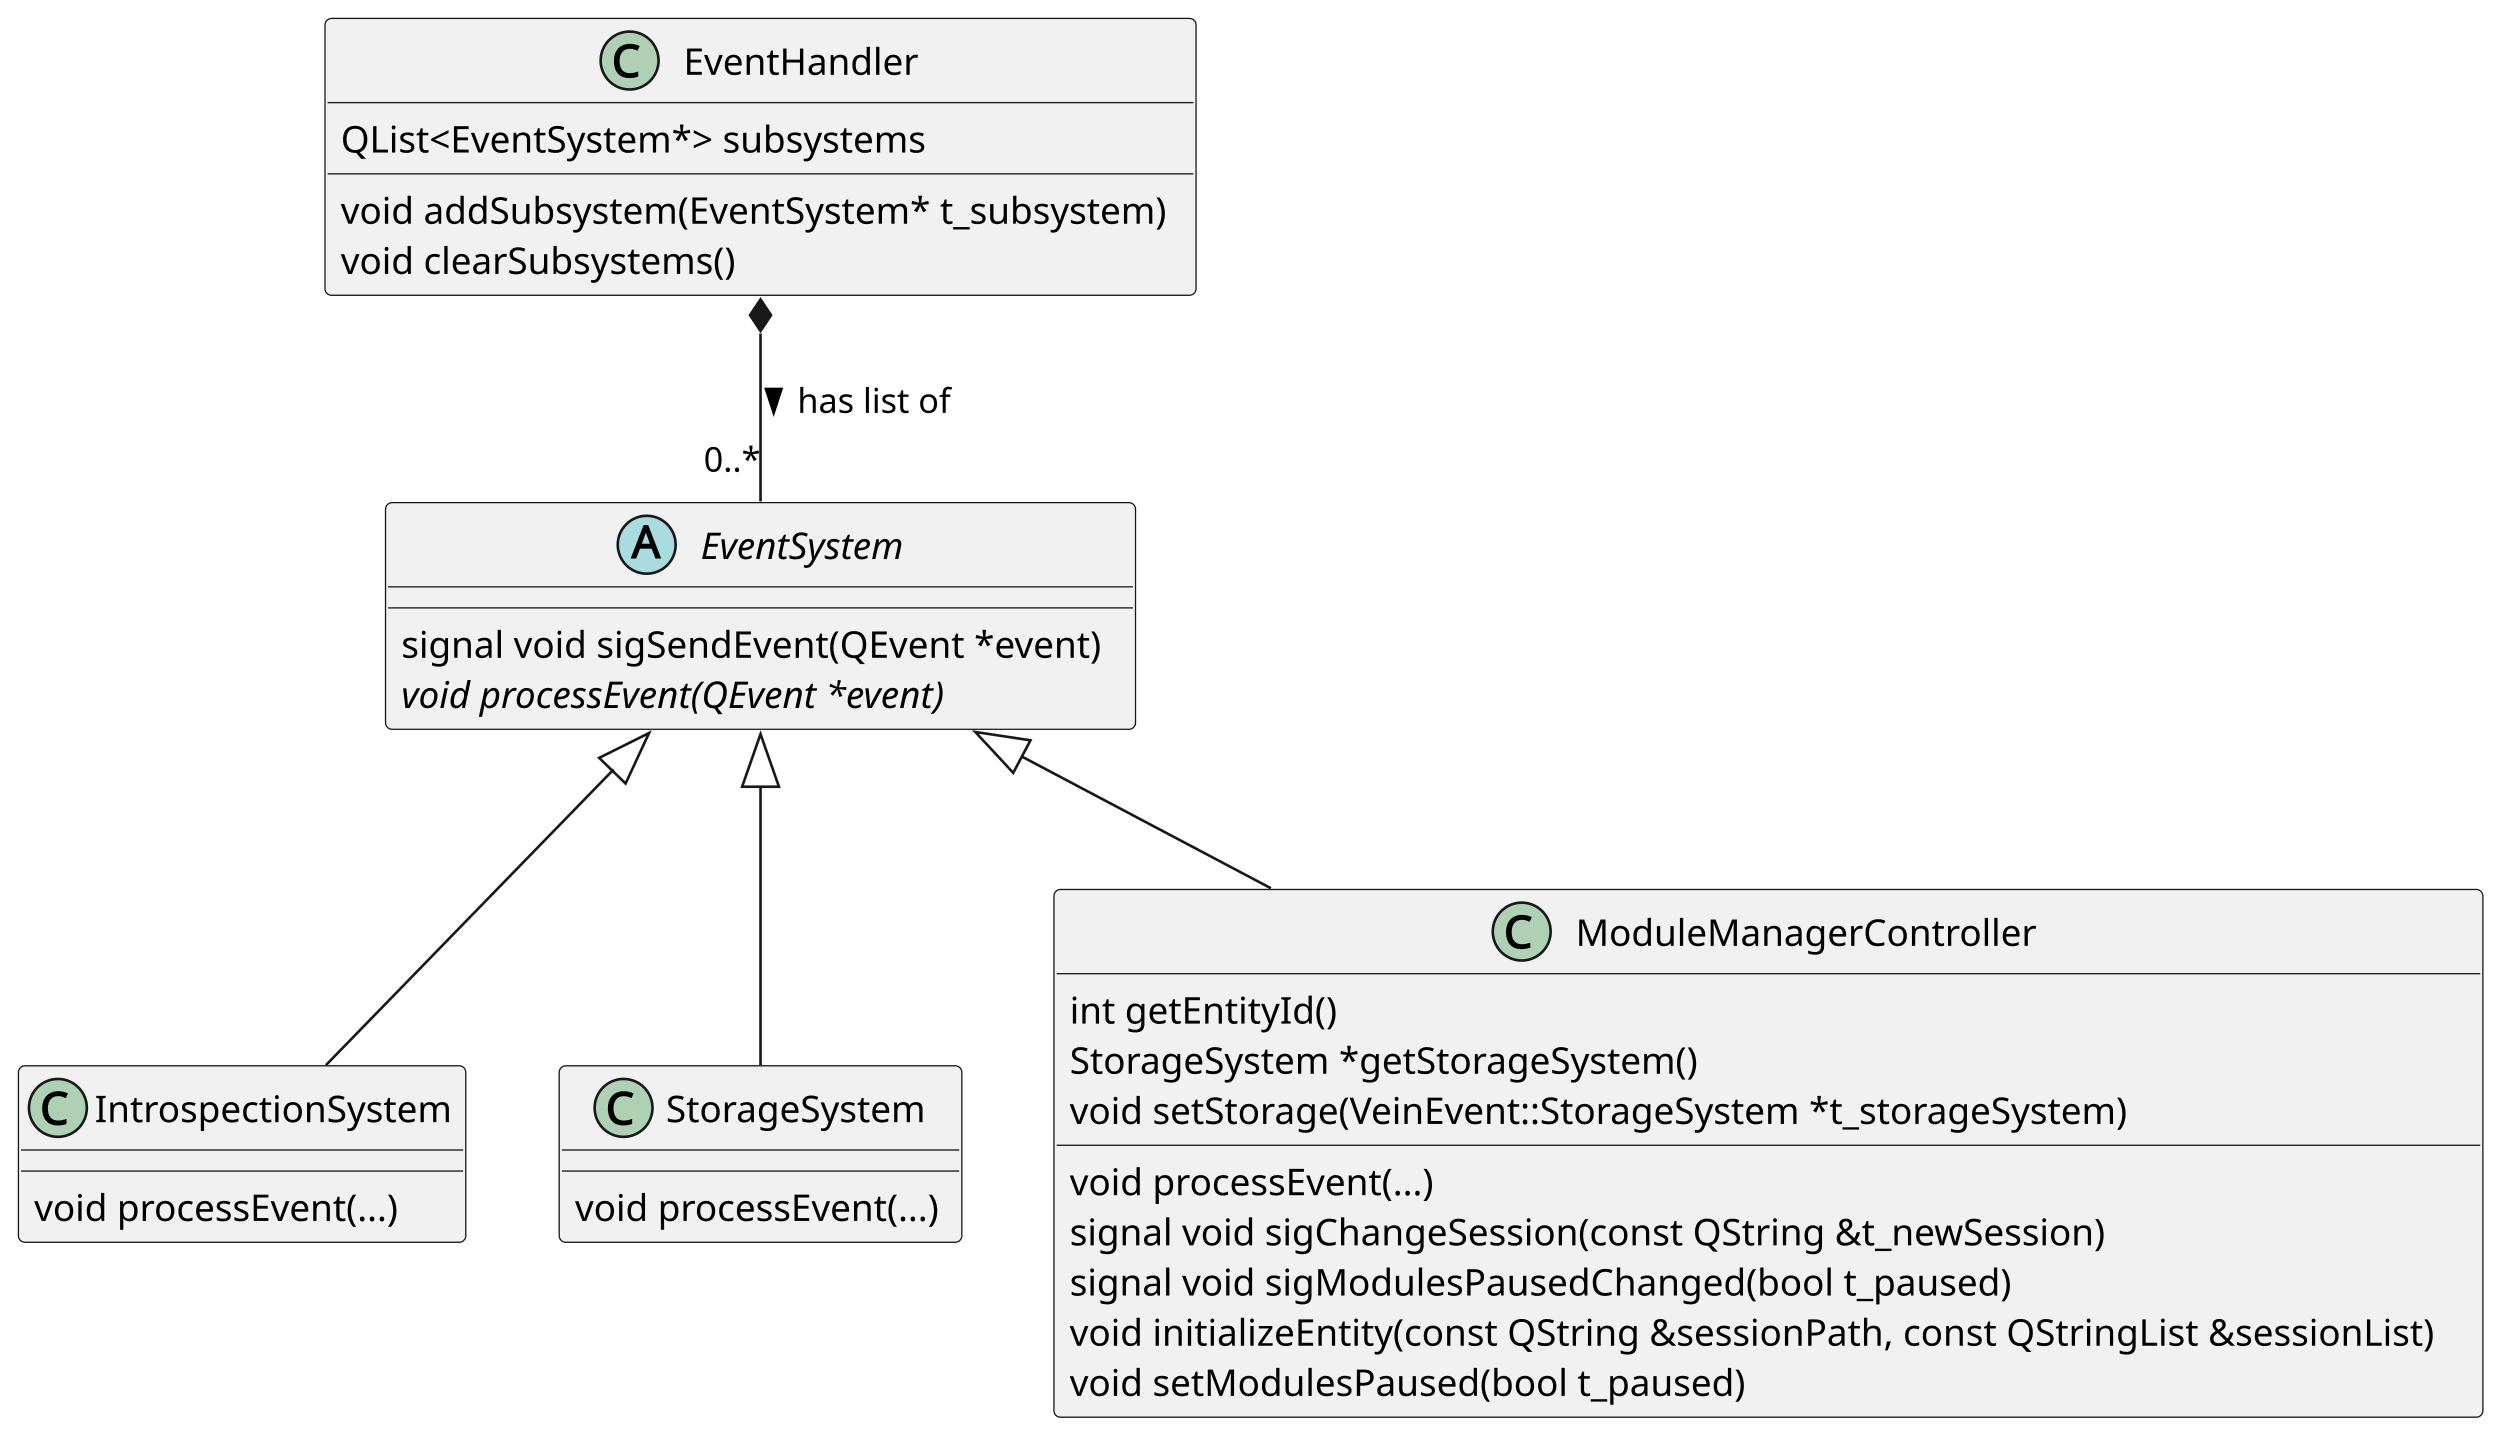
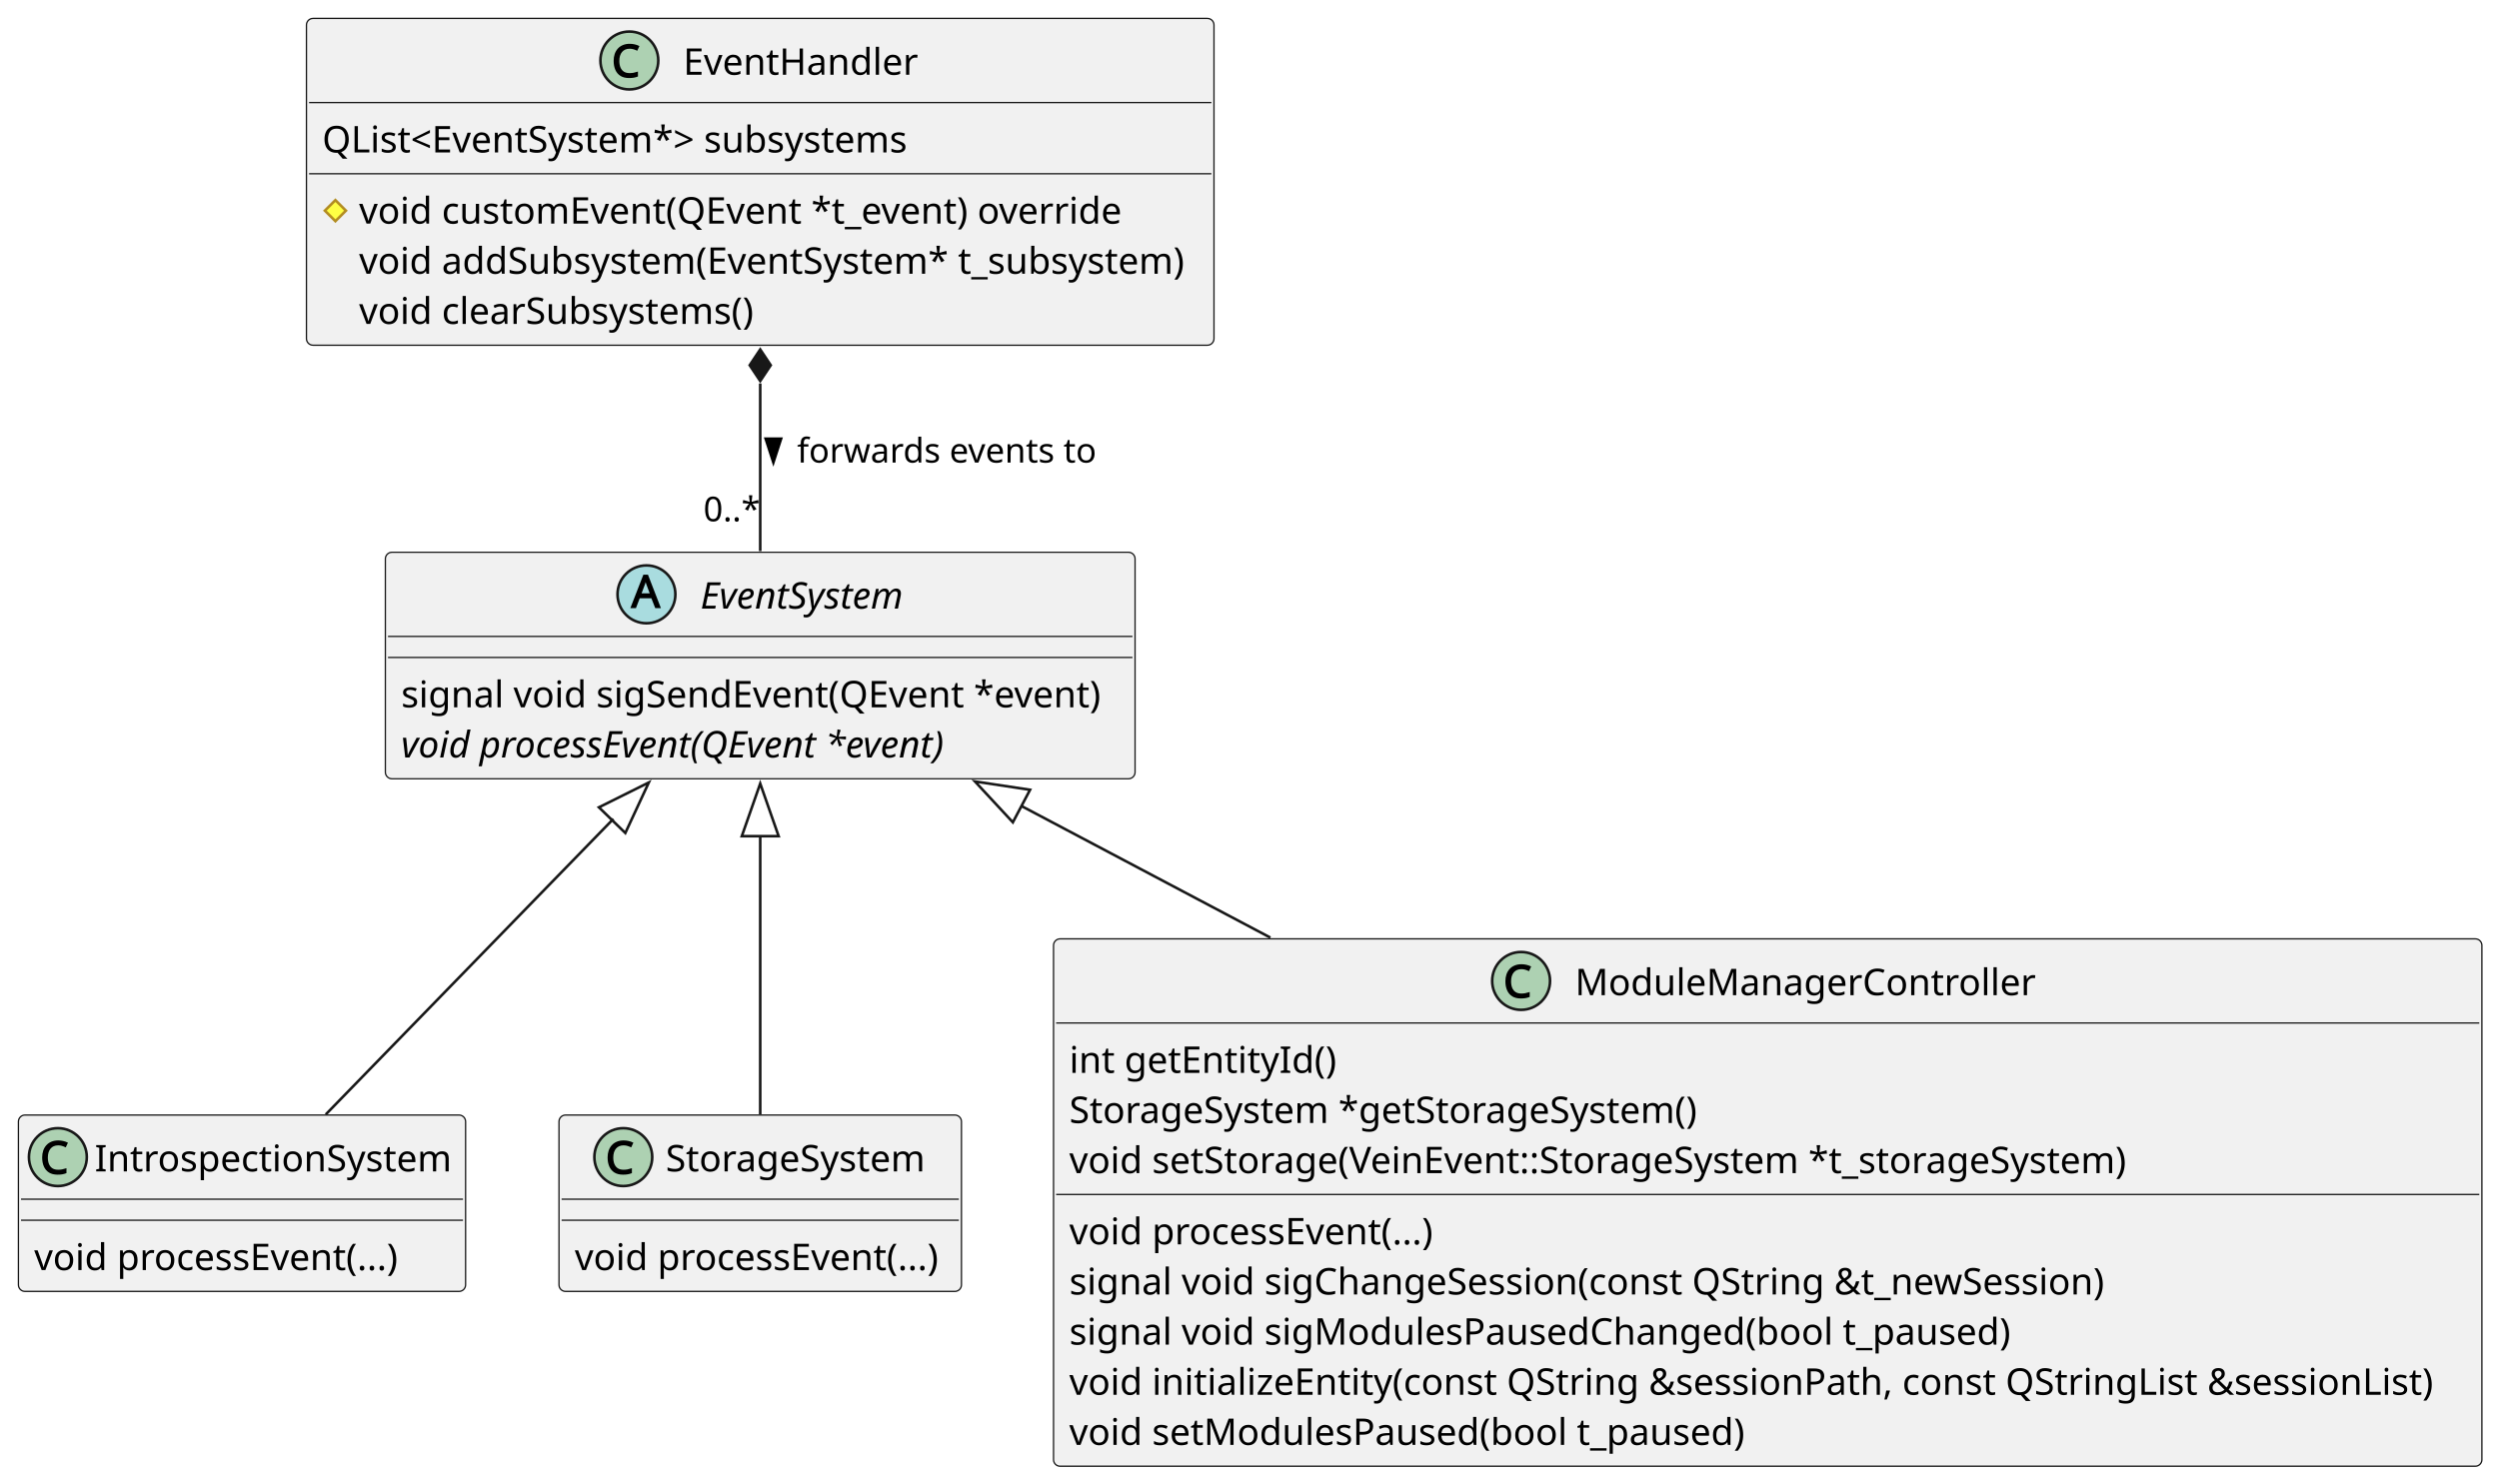
- <svg xmlns="http://www.w3.org/2000/svg" contentStyleType="text/css" height="545px" preserveAspectRatio="none" style="width:950px;height:545px;background:#FFFFFF;" version="1.1" viewBox="0 0 950 545" width="950px" zoomAndPan="magnify">
+ <svg xmlns="http://www.w3.org/2000/svg" contentStyleType="text/css" height="564px" preserveAspectRatio="none" style="width:950px;height:564px;background:#FFFFFF;" version="1.1" viewBox="0 0 950 564" width="950px" zoomAndPan="magnify">
  <defs />
  <g>
    <g id="elem_EventHandler">
-       <rect codeLine="2" fill="#F1F1F1" height="105.204" id="EventHandler" rx="2.5" ry="2.5" style="stroke:#181818;stroke-width:0.5;" width="331" x="123.5" y="7" />
+       <rect codeLine="2" fill="#F1F1F1" height="124.272" id="EventHandler" rx="2.5" ry="2.5" style="stroke:#181818;stroke-width:0.5;" width="345" x="116.5" y="7" />
      <ellipse cx="239.25" cy="23" fill="#ADD1B2" rx="11" ry="11" style="stroke:#181818;stroke-width:1.0;" />
      <path d="M239.359,18.531 Q238.438,18.531 237.703,18.844 Q236.984,19.156 236.484,19.75 Q235.984,20.328 235.703,21.203 Q235.438,22.078 235.438,23.172 Q235.438,24.609 235.875,25.656 Q236.328,26.703 237.172,27.25 Q238.031,27.797 239.344,27.797 Q240.125,27.797 240.812,27.672 Q241.516,27.531 242.516,27.219 L242.516,29.094 Q241.656,29.422 240.891,29.547 Q240.141,29.672 239.125,29.672 Q237.203,29.672 235.891,28.875 Q234.594,28.062 233.938,26.594 Q233.281,25.109 233.281,23.141 Q233.281,21.719 233.672,20.547 Q234.078,19.359 234.859,18.484 Q235.641,17.609 236.781,17.141 Q237.922,16.656 239.391,16.656 Q240.344,16.656 241.234,16.859 Q242.141,17.047 243.078,17.516 L242.25,19.297 Q241.469,18.922 240.812,18.734 Q240.156,18.531 239.359,18.531 Z " fill="#000000" />
      <text fill="#000000" font-family="sans-serif" font-size="14" lengthAdjust="spacing" textLength="91" x="259.75" y="28.432">EventHandler</text>
-       <line style="stroke:#181818;stroke-width:0.5;" x1="124.5" x2="453.5" y1="39" y2="39" />
-       <text fill="#000000" font-family="sans-serif" font-size="14" lengthAdjust="spacing" textLength="226" x="129.5" y="57.966">QList&lt;EventSystem*&gt; subsystems</text>
-       <line style="stroke:#181818;stroke-width:0.5;" x1="124.5" x2="453.5" y1="66.068" y2="66.068" />
-       <text fill="#000000" font-family="sans-serif" font-size="14" lengthAdjust="spacing" textLength="319" x="129.5" y="85.034">void addSubsystem(EventSystem* t_subsystem)</text>
-       <text fill="#000000" font-family="sans-serif" font-size="14" lengthAdjust="spacing" textLength="153" x="129.5" y="104.102">void clearSubsystems()</text>
+       <line style="stroke:#181818;stroke-width:0.5;" x1="117.5" x2="460.5" y1="39" y2="39" />
+       <text fill="#000000" font-family="sans-serif" font-size="14" lengthAdjust="spacing" textLength="226" x="122.5" y="57.966">QList&lt;EventSystem*&gt; subsystems</text>
+       <line style="stroke:#181818;stroke-width:0.5;" x1="117.5" x2="460.5" y1="66.068" y2="66.068" />
+       <polygon fill="#FFFF44" points="127.5,76.102,131.5,80.102,127.5,84.102,123.5,80.102" style="stroke:#B38D22;stroke-width:1.0;" />
+       <text fill="#000000" font-family="sans-serif" font-size="14" lengthAdjust="spacing" textLength="294" x="136.5" y="85.034">void customEvent(QEvent *t_event) override</text>
+       <text fill="#000000" font-family="sans-serif" font-size="14" lengthAdjust="spacing" textLength="319" x="136.5" y="104.102">void addSubsystem(EventSystem* t_subsystem)</text>
+       <text fill="#000000" font-family="sans-serif" font-size="14" lengthAdjust="spacing" textLength="153" x="136.5" y="123.17">void clearSubsystems()</text>
    </g>
    <g id="elem_EventSystem">
-       <rect codeLine="8" fill="#F1F1F1" height="86.136" id="EventSystem" rx="2.5" ry="2.5" style="stroke:#181818;stroke-width:0.5;" width="285" x="146.5" y="191" />
-       <ellipse cx="245.75" cy="207" fill="#A9DCDF" rx="11" ry="11" style="stroke:#181818;stroke-width:1.0;" />
-       <path d="M249.094,212.25 L247.625,208.5 L243.188,208.5 L241.75,212.25 L239.625,212.25 L244.578,199.531 L246.328,199.531 L251.25,212.25 L249.094,212.25 Z M245.75,203.297 Q245.703,203.141 245.578,202.781 Q245.453,202.422 245.344,202.047 Q245.234,201.656 245.438,201.594 Q245.594,201.781 245.5,202.141 Q245.406,202.484 245.312,202.781 Q245.219,203.062 245.141,203.297 L243.906,206.609 L246.984,206.609 L245.75,203.297 Z " fill="#000000" />
-       <text fill="#000000" font-family="sans-serif" font-size="14" font-style="italic" lengthAdjust="spacing" textLength="78" x="266.25" y="212.432">EventSystem</text>
-       <line style="stroke:#181818;stroke-width:0.5;" x1="147.5" x2="430.5" y1="223" y2="223" />
-       <line style="stroke:#181818;stroke-width:0.5;" x1="147.5" x2="430.5" y1="231" y2="231" />
-       <text fill="#000000" font-family="sans-serif" font-size="14" lengthAdjust="spacing" textLength="273" x="152.5" y="249.966">signal void sigSendEvent(QEvent *event)</text>
-       <text fill="#000000" font-family="sans-serif" font-size="14" font-style="italic" lengthAdjust="spacing" textLength="210" x="152.5" y="269.034">void processEvent(QEvent *event)</text>
+       <rect codeLine="9" fill="#F1F1F1" height="86.136" id="EventSystem" rx="2.5" ry="2.5" style="stroke:#181818;stroke-width:0.5;" width="285" x="146.5" y="210" />
+       <ellipse cx="245.75" cy="226" fill="#A9DCDF" rx="11" ry="11" style="stroke:#181818;stroke-width:1.0;" />
+       <path d="M249.094,231.25 L247.625,227.5 L243.188,227.5 L241.75,231.25 L239.625,231.25 L244.578,218.531 L246.328,218.531 L251.25,231.25 L249.094,231.25 Z M245.75,222.297 Q245.703,222.141 245.578,221.781 Q245.453,221.422 245.344,221.047 Q245.234,220.656 245.438,220.594 Q245.594,220.781 245.5,221.141 Q245.406,221.484 245.312,221.781 Q245.219,222.062 245.141,222.297 L243.906,225.609 L246.984,225.609 L245.75,222.297 Z " fill="#000000" />
+       <text fill="#000000" font-family="sans-serif" font-size="14" font-style="italic" lengthAdjust="spacing" textLength="78" x="266.25" y="231.432">EventSystem</text>
+       <line style="stroke:#181818;stroke-width:0.5;" x1="147.5" x2="430.5" y1="242" y2="242" />
+       <line style="stroke:#181818;stroke-width:0.5;" x1="147.5" x2="430.5" y1="250" y2="250" />
+       <text fill="#000000" font-family="sans-serif" font-size="14" lengthAdjust="spacing" textLength="273" x="152.5" y="268.966">signal void sigSendEvent(QEvent *event)</text>
+       <text fill="#000000" font-family="sans-serif" font-size="14" font-style="italic" lengthAdjust="spacing" textLength="210" x="152.5" y="288.034">void processEvent(QEvent *event)</text>
    </g>
    <g id="elem_IntrospectionSystem">
-       <rect codeLine="13" fill="#F1F1F1" height="67.068" id="IntrospectionSystem" rx="2.5" ry="2.5" style="stroke:#181818;stroke-width:0.5;" width="170" x="7" y="405" />
-       <ellipse cx="22" cy="421" fill="#ADD1B2" rx="11" ry="11" style="stroke:#181818;stroke-width:1.0;" />
-       <path d="M22.109,416.531 Q21.188,416.531 20.453,416.844 Q19.734,417.156 19.234,417.75 Q18.734,418.328 18.453,419.203 Q18.188,420.078 18.188,421.172 Q18.188,422.609 18.625,423.656 Q19.078,424.703 19.922,425.25 Q20.781,425.797 22.094,425.797 Q22.875,425.797 23.562,425.672 Q24.266,425.531 25.266,425.219 L25.266,427.094 Q24.406,427.422 23.641,427.547 Q22.891,427.672 21.875,427.672 Q19.953,427.672 18.641,426.875 Q17.344,426.062 16.688,424.594 Q16.031,423.109 16.031,421.141 Q16.031,419.719 16.422,418.547 Q16.828,417.359 17.609,416.484 Q18.391,415.609 19.531,415.141 Q20.672,414.656 22.141,414.656 Q23.094,414.656 23.984,414.859 Q24.891,415.047 25.828,415.516 L25,417.297 Q24.219,416.922 23.562,416.734 Q22.906,416.531 22.109,416.531 Z " fill="#000000" />
-       <text fill="#000000" font-family="sans-serif" font-size="14" lengthAdjust="spacing" textLength="138" x="36" y="426.432">IntrospectionSystem</text>
-       <line style="stroke:#181818;stroke-width:0.5;" x1="8" x2="176" y1="437" y2="437" />
-       <line style="stroke:#181818;stroke-width:0.5;" x1="8" x2="176" y1="445" y2="445" />
-       <text fill="#000000" font-family="sans-serif" font-size="14" lengthAdjust="spacing" textLength="141" x="13" y="463.966">void processEvent(...)</text>
+       <rect codeLine="14" fill="#F1F1F1" height="67.068" id="IntrospectionSystem" rx="2.5" ry="2.5" style="stroke:#181818;stroke-width:0.5;" width="170" x="7" y="424" />
+       <ellipse cx="22" cy="440" fill="#ADD1B2" rx="11" ry="11" style="stroke:#181818;stroke-width:1.0;" />
+       <path d="M22.109,435.531 Q21.188,435.531 20.453,435.844 Q19.734,436.156 19.234,436.75 Q18.734,437.328 18.453,438.203 Q18.188,439.078 18.188,440.172 Q18.188,441.609 18.625,442.656 Q19.078,443.703 19.922,444.25 Q20.781,444.797 22.094,444.797 Q22.875,444.797 23.562,444.672 Q24.266,444.531 25.266,444.219 L25.266,446.094 Q24.406,446.422 23.641,446.547 Q22.891,446.672 21.875,446.672 Q19.953,446.672 18.641,445.875 Q17.344,445.062 16.688,443.594 Q16.031,442.109 16.031,440.141 Q16.031,438.719 16.422,437.547 Q16.828,436.359 17.609,435.484 Q18.391,434.609 19.531,434.141 Q20.672,433.656 22.141,433.656 Q23.094,433.656 23.984,433.859 Q24.891,434.047 25.828,434.516 L25,436.297 Q24.219,435.922 23.562,435.734 Q22.906,435.531 22.109,435.531 Z " fill="#000000" />
+       <text fill="#000000" font-family="sans-serif" font-size="14" lengthAdjust="spacing" textLength="138" x="36" y="445.432">IntrospectionSystem</text>
+       <line style="stroke:#181818;stroke-width:0.5;" x1="8" x2="176" y1="456" y2="456" />
+       <line style="stroke:#181818;stroke-width:0.5;" x1="8" x2="176" y1="464" y2="464" />
+       <text fill="#000000" font-family="sans-serif" font-size="14" lengthAdjust="spacing" textLength="141" x="13" y="482.966">void processEvent(...)</text>
    </g>
    <g id="elem_StorageSystem">
-       <rect codeLine="17" fill="#F1F1F1" height="67.068" id="StorageSystem" rx="2.5" ry="2.5" style="stroke:#181818;stroke-width:0.5;" width="153" x="212.5" y="405" />
-       <ellipse cx="236.95" cy="421" fill="#ADD1B2" rx="11" ry="11" style="stroke:#181818;stroke-width:1.0;" />
-       <path d="M237.059,416.531 Q236.137,416.531 235.403,416.844 Q234.684,417.156 234.184,417.75 Q233.684,418.328 233.403,419.203 Q233.137,420.078 233.137,421.172 Q233.137,422.609 233.575,423.656 Q234.028,424.703 234.872,425.25 Q235.731,425.797 237.044,425.797 Q237.825,425.797 238.512,425.672 Q239.216,425.531 240.216,425.219 L240.216,427.094 Q239.356,427.422 238.591,427.547 Q237.841,427.672 236.825,427.672 Q234.903,427.672 233.591,426.875 Q232.294,426.062 231.637,424.594 Q230.981,423.109 230.981,421.141 Q230.981,419.719 231.372,418.547 Q231.778,417.359 232.559,416.484 Q233.341,415.609 234.481,415.141 Q235.622,414.656 237.091,414.656 Q238.044,414.656 238.934,414.859 Q239.841,415.047 240.778,415.516 L239.95,417.297 Q239.169,416.922 238.512,416.734 Q237.856,416.531 237.059,416.531 Z " fill="#000000" />
-       <text fill="#000000" font-family="sans-serif" font-size="14" lengthAdjust="spacing" textLength="100" x="253.05" y="426.432">StorageSystem</text>
-       <line style="stroke:#181818;stroke-width:0.5;" x1="213.5" x2="364.5" y1="437" y2="437" />
-       <line style="stroke:#181818;stroke-width:0.5;" x1="213.5" x2="364.5" y1="445" y2="445" />
-       <text fill="#000000" font-family="sans-serif" font-size="14" lengthAdjust="spacing" textLength="141" x="218.5" y="463.966">void processEvent(...)</text>
+       <rect codeLine="18" fill="#F1F1F1" height="67.068" id="StorageSystem" rx="2.5" ry="2.5" style="stroke:#181818;stroke-width:0.5;" width="153" x="212.5" y="424" />
+       <ellipse cx="236.95" cy="440" fill="#ADD1B2" rx="11" ry="11" style="stroke:#181818;stroke-width:1.0;" />
+       <path d="M237.059,435.531 Q236.137,435.531 235.403,435.844 Q234.684,436.156 234.184,436.75 Q233.684,437.328 233.403,438.203 Q233.137,439.078 233.137,440.172 Q233.137,441.609 233.575,442.656 Q234.028,443.703 234.872,444.25 Q235.731,444.797 237.044,444.797 Q237.825,444.797 238.512,444.672 Q239.216,444.531 240.216,444.219 L240.216,446.094 Q239.356,446.422 238.591,446.547 Q237.841,446.672 236.825,446.672 Q234.903,446.672 233.591,445.875 Q232.294,445.062 231.637,443.594 Q230.981,442.109 230.981,440.141 Q230.981,438.719 231.372,437.547 Q231.778,436.359 232.559,435.484 Q233.341,434.609 234.481,434.141 Q235.622,433.656 237.091,433.656 Q238.044,433.656 238.934,433.859 Q239.841,434.047 240.778,434.516 L239.95,436.297 Q239.169,435.922 238.512,435.734 Q237.856,435.531 237.059,435.531 Z " fill="#000000" />
+       <text fill="#000000" font-family="sans-serif" font-size="14" lengthAdjust="spacing" textLength="100" x="253.05" y="445.432">StorageSystem</text>
+       <line style="stroke:#181818;stroke-width:0.5;" x1="213.5" x2="364.5" y1="456" y2="456" />
+       <line style="stroke:#181818;stroke-width:0.5;" x1="213.5" x2="364.5" y1="464" y2="464" />
+       <text fill="#000000" font-family="sans-serif" font-size="14" lengthAdjust="spacing" textLength="141" x="218.5" y="482.966">void processEvent(...)</text>
    </g>
    <g id="elem_ModuleManagerController">
-       <rect codeLine="21" fill="#F1F1F1" height="200.543" id="ModuleManagerController" rx="2.5" ry="2.5" style="stroke:#181818;stroke-width:0.5;" width="543" x="400.5" y="338" />
-       <ellipse cx="578.25" cy="354" fill="#ADD1B2" rx="11" ry="11" style="stroke:#181818;stroke-width:1.0;" />
-       <path d="M578.359,349.531 Q577.438,349.531 576.703,349.844 Q575.984,350.156 575.484,350.75 Q574.984,351.328 574.703,352.203 Q574.438,353.078 574.438,354.172 Q574.438,355.609 574.875,356.656 Q575.328,357.703 576.172,358.25 Q577.031,358.797 578.344,358.797 Q579.125,358.797 579.812,358.672 Q580.516,358.531 581.516,358.219 L581.516,360.094 Q580.656,360.422 579.891,360.547 Q579.141,360.672 578.125,360.672 Q576.203,360.672 574.891,359.875 Q573.594,359.062 572.938,357.594 Q572.281,356.109 572.281,354.141 Q572.281,352.719 572.672,351.547 Q573.078,350.359 573.859,349.484 Q574.641,348.609 575.781,348.141 Q576.922,347.656 578.391,347.656 Q579.344,347.656 580.234,347.859 Q581.141,348.047 582.078,348.516 L581.25,350.297 Q580.469,349.922 579.812,349.734 Q579.156,349.531 578.359,349.531 Z " fill="#000000" />
-       <text fill="#000000" font-family="sans-serif" font-size="14" lengthAdjust="spacing" textLength="179" x="598.75" y="359.432">ModuleManagerController</text>
-       <line style="stroke:#181818;stroke-width:0.5;" x1="401.5" x2="942.5" y1="370" y2="370" />
-       <text fill="#000000" font-family="sans-serif" font-size="14" lengthAdjust="spacing" textLength="104" x="406.5" y="388.966">int getEntityId()</text>
-       <text fill="#000000" font-family="sans-serif" font-size="14" lengthAdjust="spacing" textLength="242" x="406.5" y="408.034">StorageSystem *getStorageSystem()</text>
-       <text fill="#000000" font-family="sans-serif" font-size="14" lengthAdjust="spacing" textLength="408" x="406.5" y="427.102">void setStorage(VeinEvent::StorageSystem *t_storageSystem)</text>
-       <line style="stroke:#181818;stroke-width:0.5;" x1="401.5" x2="942.5" y1="435.204" y2="435.204" />
-       <text fill="#000000" font-family="sans-serif" font-size="14" lengthAdjust="spacing" textLength="141" x="406.5" y="454.17">void processEvent(...)</text>
-       <text fill="#000000" font-family="sans-serif" font-size="14" lengthAdjust="spacing" textLength="404" x="406.5" y="473.238">signal void sigChangeSession(const QString &amp;t_newSession)</text>
-       <text fill="#000000" font-family="sans-serif" font-size="14" lengthAdjust="spacing" textLength="367" x="406.5" y="492.305">signal void sigModulesPausedChanged(bool t_paused)</text>
-       <text fill="#000000" font-family="sans-serif" font-size="14" lengthAdjust="spacing" textLength="531" x="406.5" y="511.373">void initializeEntity(const QString &amp;sessionPath, const QStringList &amp;sessionList)</text>
-       <text fill="#000000" font-family="sans-serif" font-size="14" lengthAdjust="spacing" textLength="261" x="406.5" y="530.441">void setModulesPaused(bool t_paused)</text>
+       <rect codeLine="22" fill="#F1F1F1" height="200.543" id="ModuleManagerController" rx="2.5" ry="2.5" style="stroke:#181818;stroke-width:0.5;" width="543" x="400.5" y="357" />
+       <ellipse cx="578.25" cy="373" fill="#ADD1B2" rx="11" ry="11" style="stroke:#181818;stroke-width:1.0;" />
+       <path d="M578.359,368.531 Q577.438,368.531 576.703,368.844 Q575.984,369.156 575.484,369.75 Q574.984,370.328 574.703,371.203 Q574.438,372.078 574.438,373.172 Q574.438,374.609 574.875,375.656 Q575.328,376.703 576.172,377.25 Q577.031,377.797 578.344,377.797 Q579.125,377.797 579.812,377.672 Q580.516,377.531 581.516,377.219 L581.516,379.094 Q580.656,379.422 579.891,379.547 Q579.141,379.672 578.125,379.672 Q576.203,379.672 574.891,378.875 Q573.594,378.062 572.938,376.594 Q572.281,375.109 572.281,373.141 Q572.281,371.719 572.672,370.547 Q573.078,369.359 573.859,368.484 Q574.641,367.609 575.781,367.141 Q576.922,366.656 578.391,366.656 Q579.344,366.656 580.234,366.859 Q581.141,367.047 582.078,367.516 L581.25,369.297 Q580.469,368.922 579.812,368.734 Q579.156,368.531 578.359,368.531 Z " fill="#000000" />
+       <text fill="#000000" font-family="sans-serif" font-size="14" lengthAdjust="spacing" textLength="179" x="598.75" y="378.432">ModuleManagerController</text>
+       <line style="stroke:#181818;stroke-width:0.5;" x1="401.5" x2="942.5" y1="389" y2="389" />
+       <text fill="#000000" font-family="sans-serif" font-size="14" lengthAdjust="spacing" textLength="104" x="406.5" y="407.966">int getEntityId()</text>
+       <text fill="#000000" font-family="sans-serif" font-size="14" lengthAdjust="spacing" textLength="242" x="406.5" y="427.034">StorageSystem *getStorageSystem()</text>
+       <text fill="#000000" font-family="sans-serif" font-size="14" lengthAdjust="spacing" textLength="408" x="406.5" y="446.102">void setStorage(VeinEvent::StorageSystem *t_storageSystem)</text>
+       <line style="stroke:#181818;stroke-width:0.5;" x1="401.5" x2="942.5" y1="454.204" y2="454.204" />
+       <text fill="#000000" font-family="sans-serif" font-size="14" lengthAdjust="spacing" textLength="141" x="406.5" y="473.17">void processEvent(...)</text>
+       <text fill="#000000" font-family="sans-serif" font-size="14" lengthAdjust="spacing" textLength="404" x="406.5" y="492.238">signal void sigChangeSession(const QString &amp;t_newSession)</text>
+       <text fill="#000000" font-family="sans-serif" font-size="14" lengthAdjust="spacing" textLength="367" x="406.5" y="511.305">signal void sigModulesPausedChanged(bool t_paused)</text>
+       <text fill="#000000" font-family="sans-serif" font-size="14" lengthAdjust="spacing" textLength="531" x="406.5" y="530.373">void initializeEntity(const QString &amp;sessionPath, const QStringList &amp;sessionList)</text>
+       <text fill="#000000" font-family="sans-serif" font-size="14" lengthAdjust="spacing" textLength="261" x="406.5" y="549.441">void setModulesPaused(bool t_paused)</text>
    </g>
    <g id="link_EventHandler_EventSystem">
-       <path codeLine="34" d="M289,126.74 C289,148.17 289,171.34 289,190.56 " fill="none" id="EventHandler-backto-EventSystem" style="stroke:#181818;stroke-width:1.0;" />
-       <polygon fill="#181818" points="289,113.77,285,119.77,289,125.77,293,119.77,289,113.77" style="stroke:#181818;stroke-width:1.0;" />
-       <polygon fill="#000000" points="294,156.853,296.939,147.808,291.061,147.808,294,156.853" style="stroke:#000000;stroke-width:1.0;" />
-       <text fill="#000000" font-family="sans-serif" font-size="13" lengthAdjust="spacing" textLength="56" x="303" y="156.897">has list of</text>
-       <text fill="#000000" font-family="sans-serif" font-size="13" lengthAdjust="spacing" textLength="20" x="267.406" y="179.225">0..*</text>
+       <path codeLine="35" d="M289,145.81 C289,167.59 289,190.56 289,209.55 " fill="none" id="EventHandler-backto-EventSystem" style="stroke:#181818;stroke-width:1.0;" />
+       <polygon fill="#181818" points="289,132.88,285,138.88,289,144.88,293,138.88,289,132.88" style="stroke:#181818;stroke-width:1.0;" />
+       <polygon fill="#000000" points="294,175.853,296.939,166.808,291.061,166.808,294,175.853" style="stroke:#000000;stroke-width:1.0;" />
+       <text fill="#000000" font-family="sans-serif" font-size="13" lengthAdjust="spacing" textLength="112" x="303" y="175.897">forwards events to</text>
+       <text fill="#000000" font-family="sans-serif" font-size="13" lengthAdjust="spacing" textLength="20" x="267.406" y="198.213">0..*</text>
    </g>
    <g id="link_EventSystem_IntrospectionSystem">
-       <path codeLine="37" d="M233.17,292.39 C197.79,328.75 153.32,374.47 123.84,404.77 " fill="none" id="EventSystem-backto-IntrospectionSystem" style="stroke:#181818;stroke-width:1.0;" />
-       <polygon fill="none" points="227.68,287.99,246.65,278.54,237.72,297.75,227.68,287.99" style="stroke:#181818;stroke-width:1.0;" />
+       <path codeLine="38" d="M233.17,311.39 C197.79,347.75 153.32,393.47 123.84,423.77 " fill="none" id="EventSystem-backto-IntrospectionSystem" style="stroke:#181818;stroke-width:1.0;" />
+       <polygon fill="none" points="227.68,306.99,246.65,297.54,237.72,316.75,227.68,306.99" style="stroke:#181818;stroke-width:1.0;" />
    </g>
    <g id="link_EventSystem_StorageSystem">
-       <path codeLine="38" d="M289,298.81 C289,334.01 289,376.23 289,404.77 " fill="none" id="EventSystem-backto-StorageSystem" style="stroke:#181818;stroke-width:1.0;" />
-       <polygon fill="none" points="282,298.96,289,278.96,296,298.96,282,298.96" style="stroke:#181818;stroke-width:1.0;" />
+       <path codeLine="39" d="M289,317.81 C289,353.01 289,395.23 289,423.77 " fill="none" id="EventSystem-backto-StorageSystem" style="stroke:#181818;stroke-width:1.0;" />
+       <polygon fill="none" points="282,317.96,289,297.96,296,317.96,282,317.96" style="stroke:#181818;stroke-width:1.0;" />
    </g>
    <g id="link_EventSystem_ModuleManagerController">
-       <path codeLine="39" d="M388.31,287.5 C417.4,302.89 450.21,320.24 482.94,337.54 " fill="none" id="EventSystem-backto-ModuleManagerController" style="stroke:#181818;stroke-width:1.0;" />
-       <polygon fill="none" points="385.04,293.69,370.63,278.16,391.58,281.32,385.04,293.69" style="stroke:#181818;stroke-width:1.0;" />
+       <path codeLine="40" d="M388.31,306.5 C417.4,321.89 450.21,339.24 482.94,356.54 " fill="none" id="EventSystem-backto-ModuleManagerController" style="stroke:#181818;stroke-width:1.0;" />
+       <polygon fill="none" points="385.04,312.69,370.63,297.16,391.58,300.32,385.04,312.69" style="stroke:#181818;stroke-width:1.0;" />
    </g>
  </g>
</svg>
